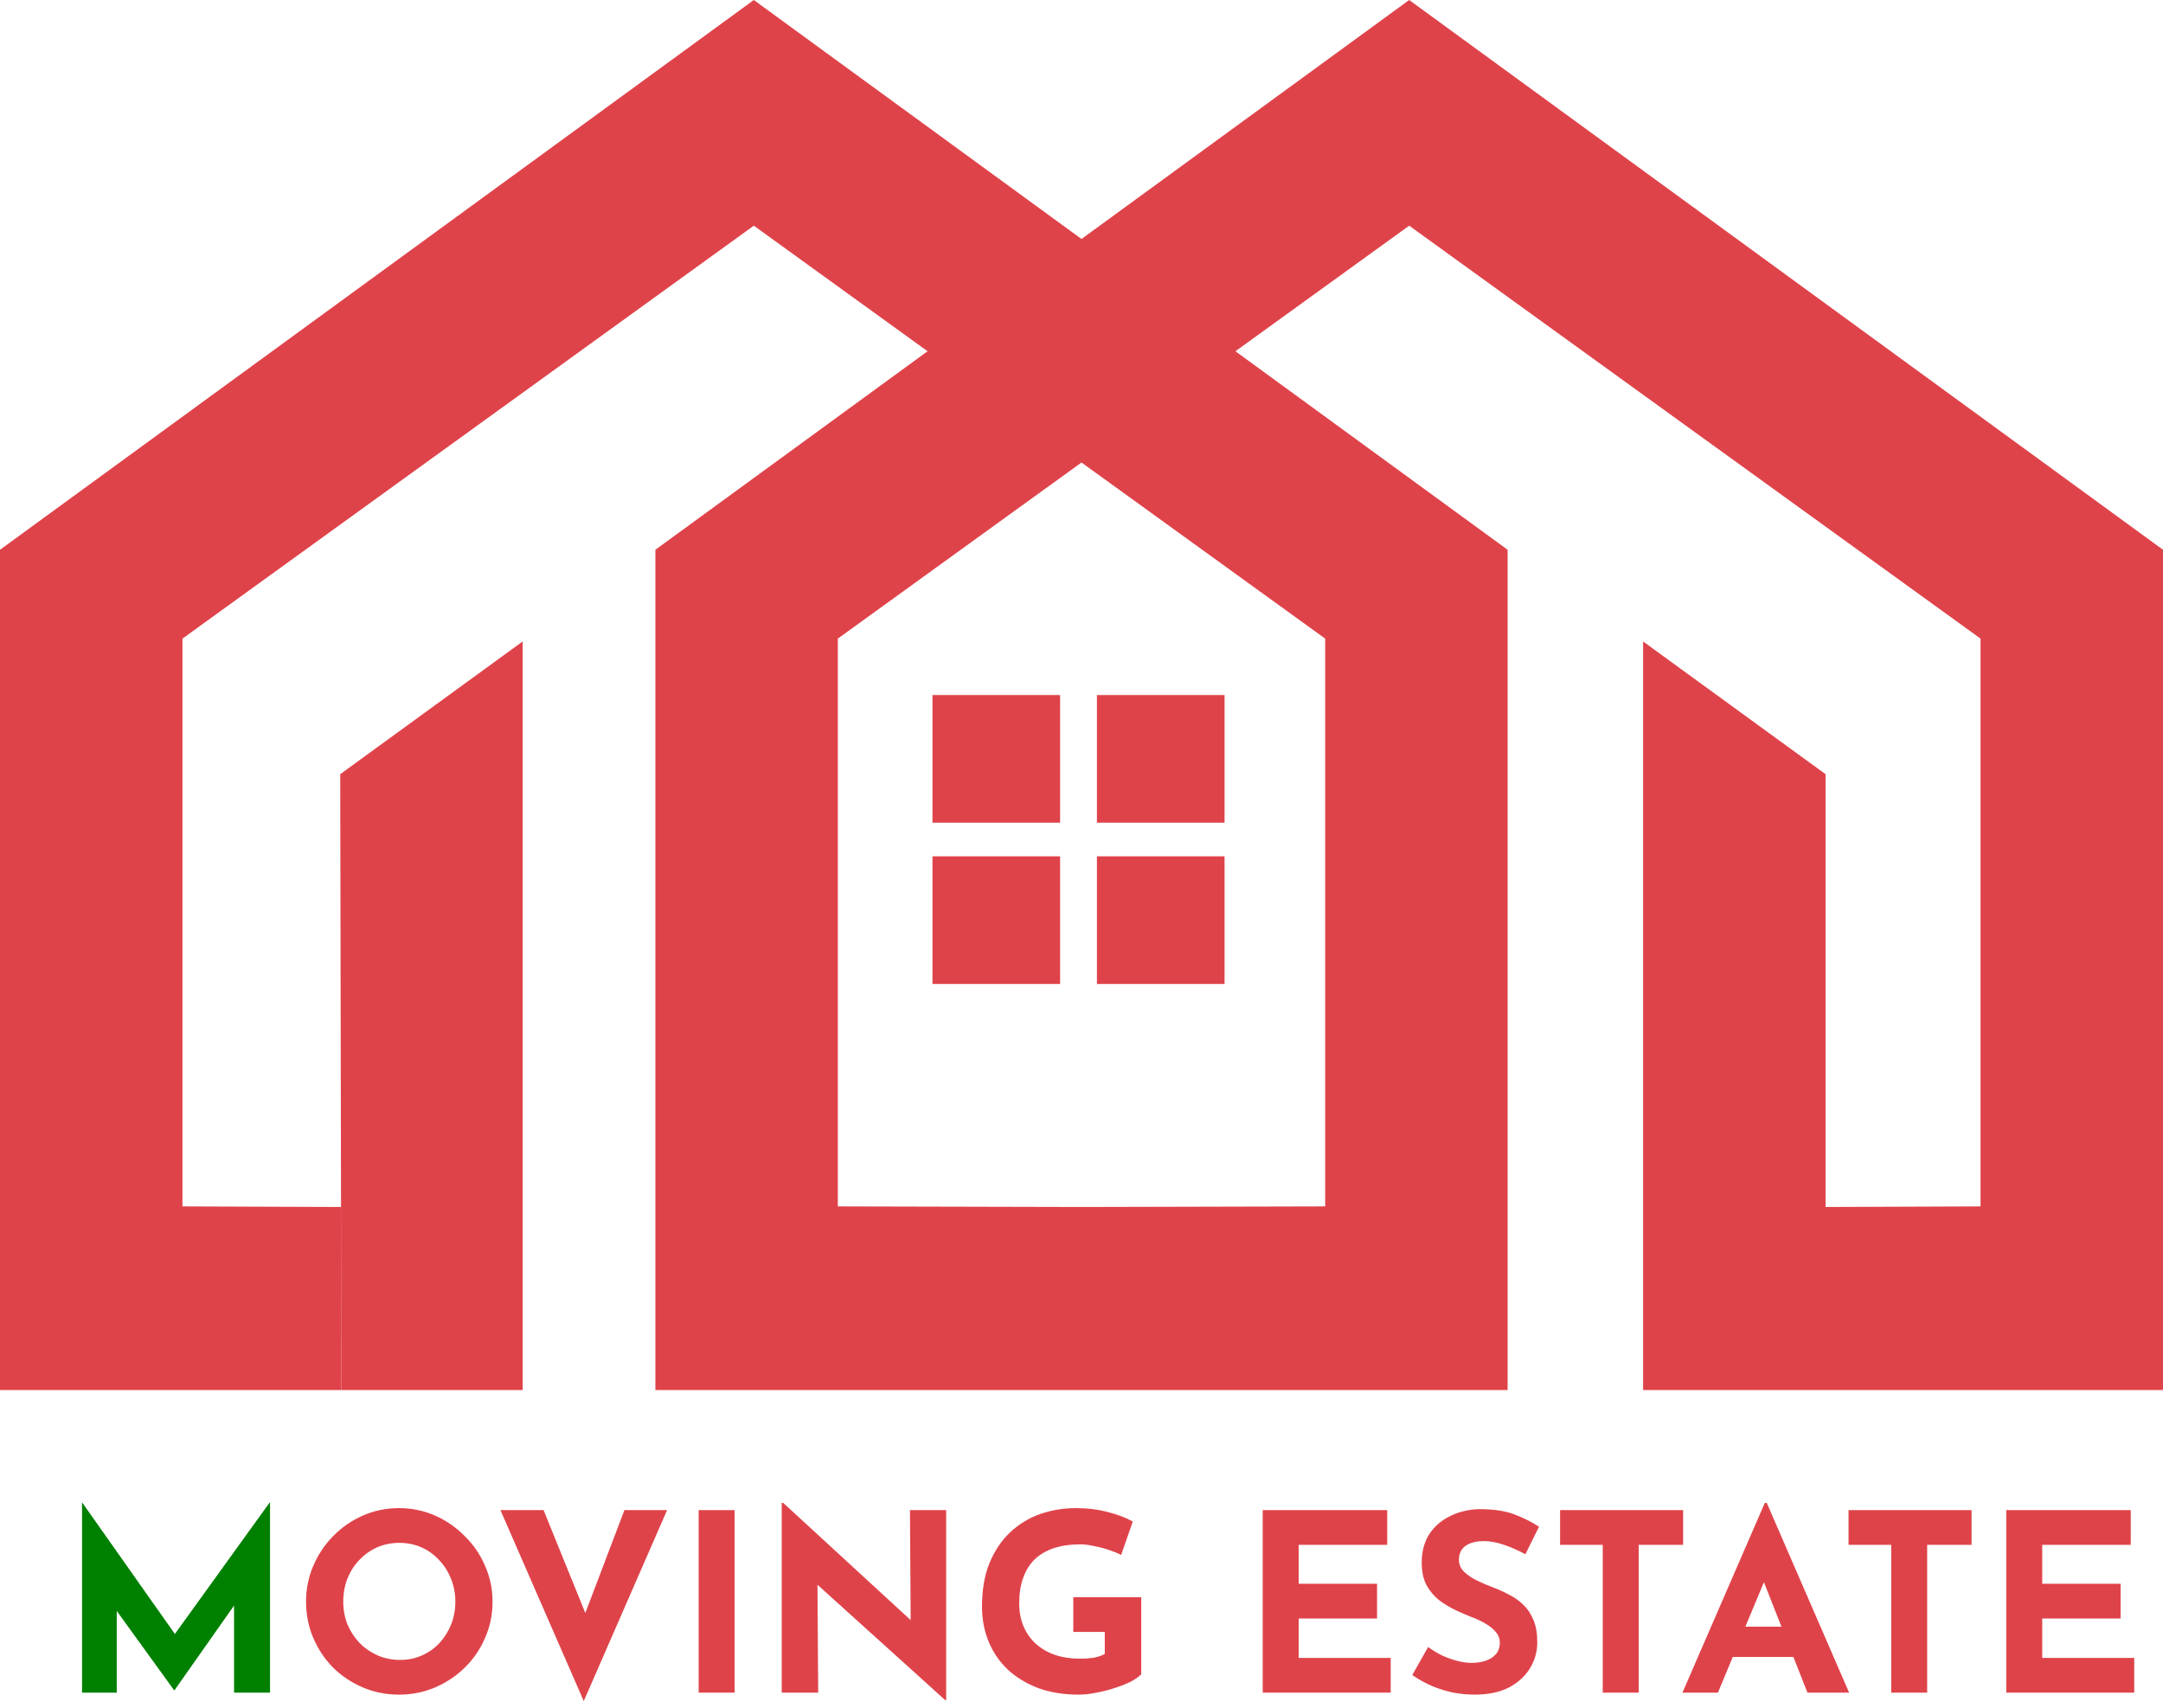
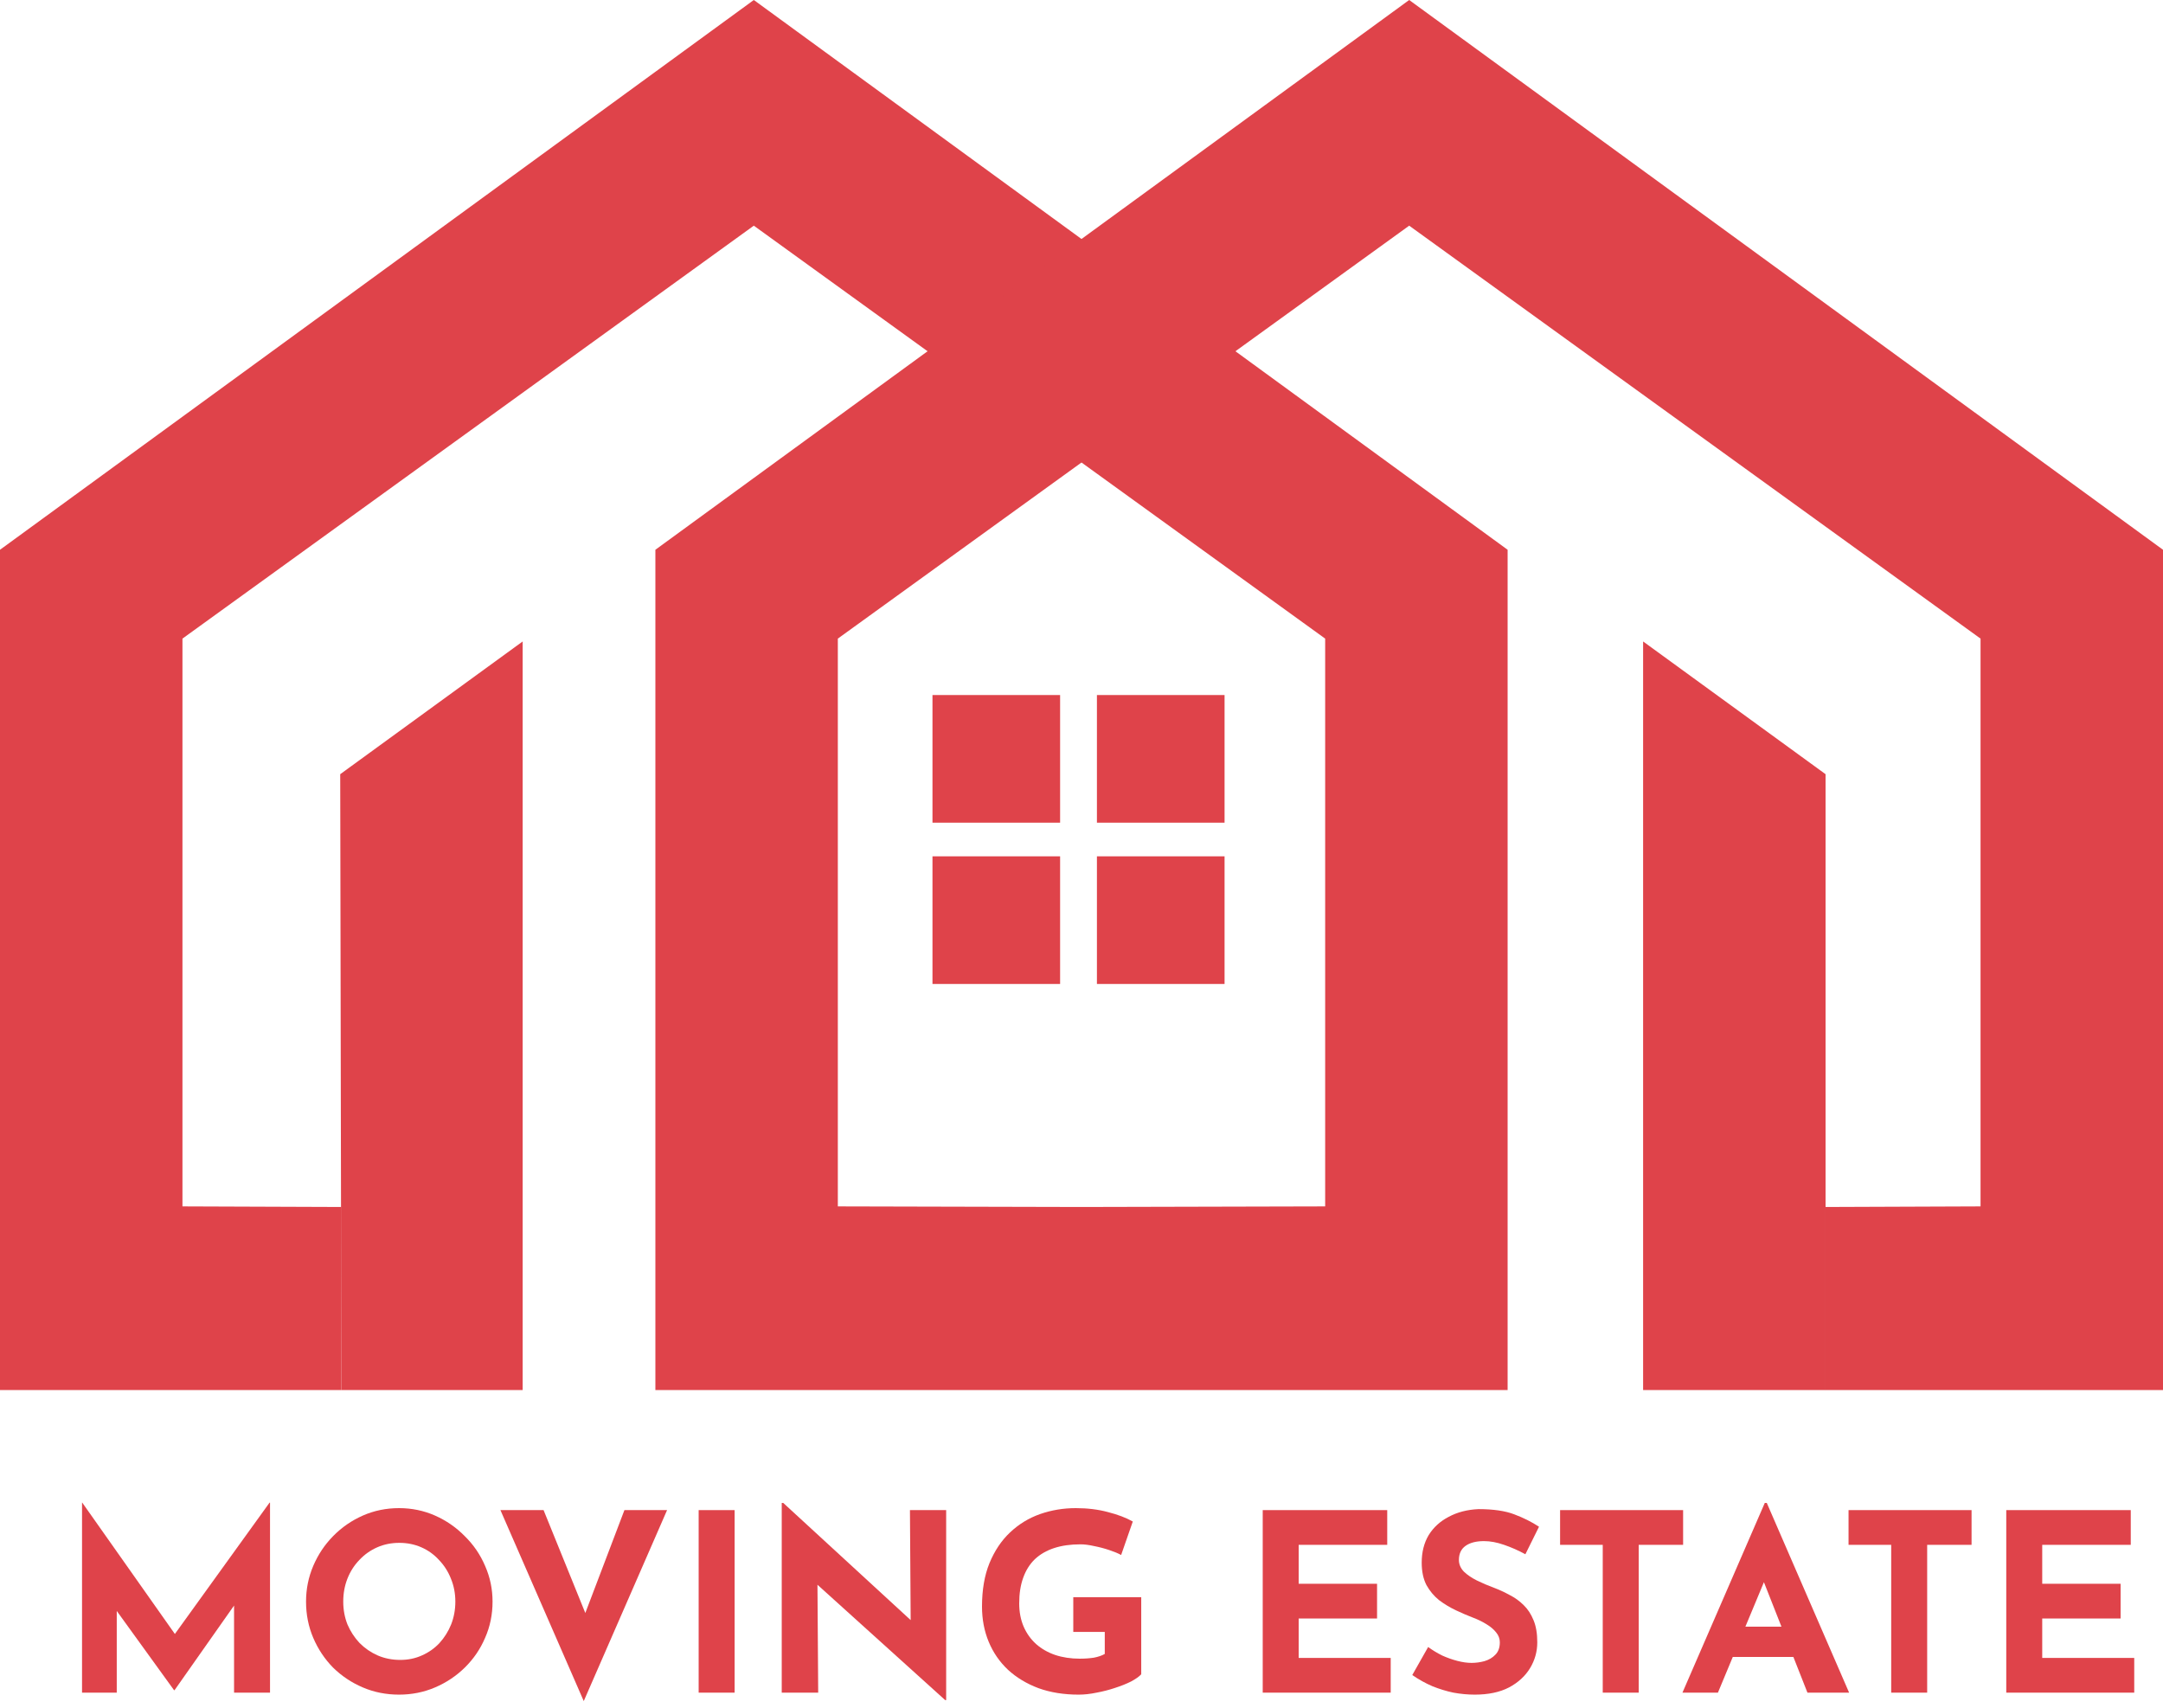
<svg xmlns="http://www.w3.org/2000/svg" width="190" height="150" viewBox="0 0 190 150" fill="none">
-   <path d="M7.206 148.676V131.989H7.228L16.138 144.624L14.787 144.319L23.676 131.989H23.719V148.676H20.56V139.112L20.756 140.746L15.332 148.458H15.288L9.711 140.746L10.256 139.243V148.676H7.206Z" fill="green" />
+   <path d="M7.206 148.676V131.989H7.228L16.138 144.624L14.787 144.319L23.676 131.989H23.719V148.676H20.56V139.112L20.756 140.746L15.332 148.458H15.288L9.711 140.746L10.256 139.243V148.676H7.206Z" fill="#DF434A" />
  <path d="M26.883 140.681C26.883 139.577 27.094 138.531 27.515 137.544C27.936 136.556 28.517 135.685 29.258 134.93C30.013 134.16 30.884 133.557 31.872 133.121C32.86 132.686 33.92 132.468 35.053 132.468C36.171 132.468 37.224 132.686 38.212 133.121C39.199 133.557 40.071 134.16 40.826 134.93C41.596 135.685 42.191 136.556 42.612 137.544C43.048 138.531 43.266 139.577 43.266 140.681C43.266 141.814 43.048 142.874 42.612 143.861C42.191 144.849 41.596 145.72 40.826 146.476C40.071 147.216 39.199 147.797 38.212 148.218C37.224 148.64 36.171 148.85 35.053 148.85C33.92 148.85 32.86 148.64 31.872 148.218C30.884 147.797 30.013 147.216 29.258 146.476C28.517 145.72 27.936 144.849 27.515 143.861C27.094 142.874 26.883 141.814 26.883 140.681ZM30.151 140.681C30.151 141.392 30.274 142.061 30.521 142.685C30.783 143.295 31.139 143.84 31.589 144.319C32.054 144.784 32.584 145.147 33.179 145.408C33.789 145.67 34.45 145.8 35.162 145.8C35.844 145.8 36.476 145.67 37.057 145.408C37.652 145.147 38.168 144.784 38.604 144.319C39.039 143.84 39.381 143.295 39.628 142.685C39.874 142.061 39.998 141.392 39.998 140.681C39.998 139.955 39.867 139.279 39.606 138.655C39.359 138.03 39.01 137.486 38.56 137.021C38.124 136.542 37.609 136.171 37.013 135.91C36.418 135.648 35.772 135.518 35.075 135.518C34.377 135.518 33.731 135.648 33.136 135.91C32.54 136.171 32.017 136.542 31.567 137.021C31.117 137.486 30.768 138.03 30.521 138.655C30.274 139.279 30.151 139.955 30.151 140.681Z" fill="#DF434A" />
  <path d="M47.748 132.642L52.432 144.188L50.602 143.818L54.85 132.642H58.597L51.277 149.417L43.958 132.642H47.748Z" fill="#DF434A" />
  <path d="M61.371 132.642H64.53V148.676H61.371V132.642Z" fill="#DF434A" />
  <path d="M83.025 149.33L70.868 138.35L71.805 138.873L71.871 148.676H68.668V132.01H68.799L80.694 142.946L79.996 142.641L79.931 132.642H83.112V149.33H83.025Z" fill="#DF434A" />
  <path d="M100.247 147.064C100.058 147.267 99.76 147.478 99.353 147.696C98.947 147.899 98.475 148.088 97.937 148.262C97.415 148.436 96.877 148.574 96.325 148.676C95.773 148.792 95.251 148.85 94.757 148.85C93.45 148.85 92.273 148.661 91.228 148.284C90.182 147.892 89.289 147.354 88.548 146.672C87.807 145.975 87.241 145.154 86.849 144.21C86.457 143.266 86.26 142.235 86.26 141.117C86.26 139.65 86.478 138.379 86.914 137.304C87.364 136.215 87.967 135.314 88.722 134.603C89.492 133.877 90.371 133.339 91.358 132.991C92.36 132.642 93.406 132.468 94.495 132.468C95.526 132.468 96.471 132.584 97.327 132.816C98.184 133.034 98.91 133.31 99.506 133.644L98.482 136.585C98.221 136.44 97.872 136.295 97.436 136.15C97.001 136.004 96.558 135.888 96.107 135.801C95.657 135.699 95.258 135.648 94.909 135.648C94.038 135.648 93.268 135.757 92.6 135.975C91.932 136.193 91.365 136.52 90.901 136.956C90.451 137.391 90.109 137.936 89.877 138.589C89.644 139.228 89.528 139.976 89.528 140.833C89.528 141.589 89.659 142.271 89.92 142.881C90.182 143.477 90.545 143.985 91.01 144.406C91.489 144.827 92.048 145.147 92.687 145.365C93.341 145.582 94.06 145.691 94.844 145.691C95.294 145.691 95.708 145.662 96.086 145.604C96.463 145.532 96.783 145.423 97.044 145.277V143.339H94.278V140.289H100.247V147.064Z" fill="#DF434A" />
  <path d="M110.919 132.642H121.856V135.692H114.078V139.112H120.962V142.162H114.078V145.626H122.161V148.676H110.919V132.642Z" fill="#DF434A" />
  <path d="M133.99 136.52C133.38 136.186 132.756 135.91 132.117 135.692C131.492 135.474 130.904 135.365 130.352 135.365C129.67 135.365 129.132 135.503 128.74 135.779C128.348 136.055 128.152 136.469 128.152 137.021C128.152 137.399 128.297 137.74 128.588 138.045C128.893 138.335 129.277 138.597 129.742 138.829C130.221 139.061 130.715 139.272 131.224 139.461C131.688 139.635 132.146 139.846 132.596 140.093C133.061 140.325 133.475 140.623 133.838 140.986C134.201 141.334 134.491 141.777 134.709 142.315C134.927 142.838 135.036 143.484 135.036 144.254C135.036 145.067 134.825 145.822 134.404 146.519C133.983 147.216 133.366 147.783 132.552 148.218C131.739 148.64 130.737 148.85 129.546 148.85C128.936 148.85 128.312 148.792 127.673 148.676C127.048 148.545 126.431 148.356 125.821 148.11C125.211 147.848 124.623 147.521 124.056 147.129L125.45 144.667C125.828 144.943 126.235 145.19 126.67 145.408C127.121 145.612 127.571 145.771 128.021 145.887C128.471 146.004 128.885 146.062 129.263 146.062C129.64 146.062 130.018 146.011 130.396 145.909C130.788 145.793 131.107 145.604 131.354 145.343C131.616 145.081 131.746 144.718 131.746 144.254C131.746 143.934 131.637 143.644 131.42 143.382C131.216 143.121 130.933 142.881 130.57 142.663C130.221 142.445 129.837 142.257 129.415 142.097C128.922 141.908 128.413 141.69 127.89 141.443C127.368 141.196 126.874 140.899 126.409 140.55C125.959 140.187 125.588 139.744 125.298 139.221C125.022 138.684 124.884 138.03 124.884 137.261C124.884 136.331 125.087 135.525 125.494 134.842C125.915 134.16 126.503 133.622 127.259 133.23C128.014 132.824 128.885 132.599 129.873 132.555C131.165 132.555 132.211 132.707 133.01 133.012C133.823 133.317 134.549 133.681 135.188 134.102L133.99 136.52Z" fill="#DF434A" />
  <path d="M137.04 132.642H147.846V135.692H143.946V148.676H140.787V135.692H137.04V132.642Z" fill="#DF434A" />
  <path d="M147.788 148.676L155.021 132.01H155.195L162.428 148.676H158.768L154.15 136.956L156.437 135.387L150.904 148.676H147.788ZM152.734 142.881H157.548L158.659 145.539H151.753L152.734 142.881Z" fill="#DF434A" />
  <path d="M162.378 132.642H173.184V135.692H169.284V148.676H166.125V135.692H162.378V132.642Z" fill="#DF434A" />
  <path d="M176.232 132.642H187.168V135.692H179.391V139.112H186.275V142.162H179.391V145.626H187.473V148.676H176.232V132.642Z" fill="#DF434A" />
  <path d="M66.216 0L0 48.289V122.097H29.985V106.017L16.027 105.965V56.093L66.216 19.822L116.404 56.093V105.965L95 106.017V122.097H132.431V48.289L66.216 0Z" fill="#DF434A" />
  <path d="M123.784 0L57.569 48.289V122.097H95V106.017L73.596 105.965V56.093L123.784 19.822L173.973 56.093V105.965L160.355 106.017V122.097H190V48.289L123.784 0Z" fill="#DF434A" />
  <path d="M93.121 61.049H81.91V72.261H93.121V61.049Z" fill="#DF434A" />
  <path d="M107.567 61.049H96.355V72.261H107.567V61.049Z" fill="#DF434A" />
  <path d="M93.121 75.216H81.91V86.428H93.121V75.216Z" fill="#DF434A" />
  <path d="M107.567 75.216H96.355V86.428H107.567V75.216Z" fill="#DF434A" />
  <path d="M160.359 122.097H144.332V56.343L160.359 68.002V122.097Z" fill="#DF434A" />
  <path d="M29.985 122.097L45.912 122.097V56.343L29.885 68.002L29.985 122.097Z" fill="#DF434A" />
</svg>
